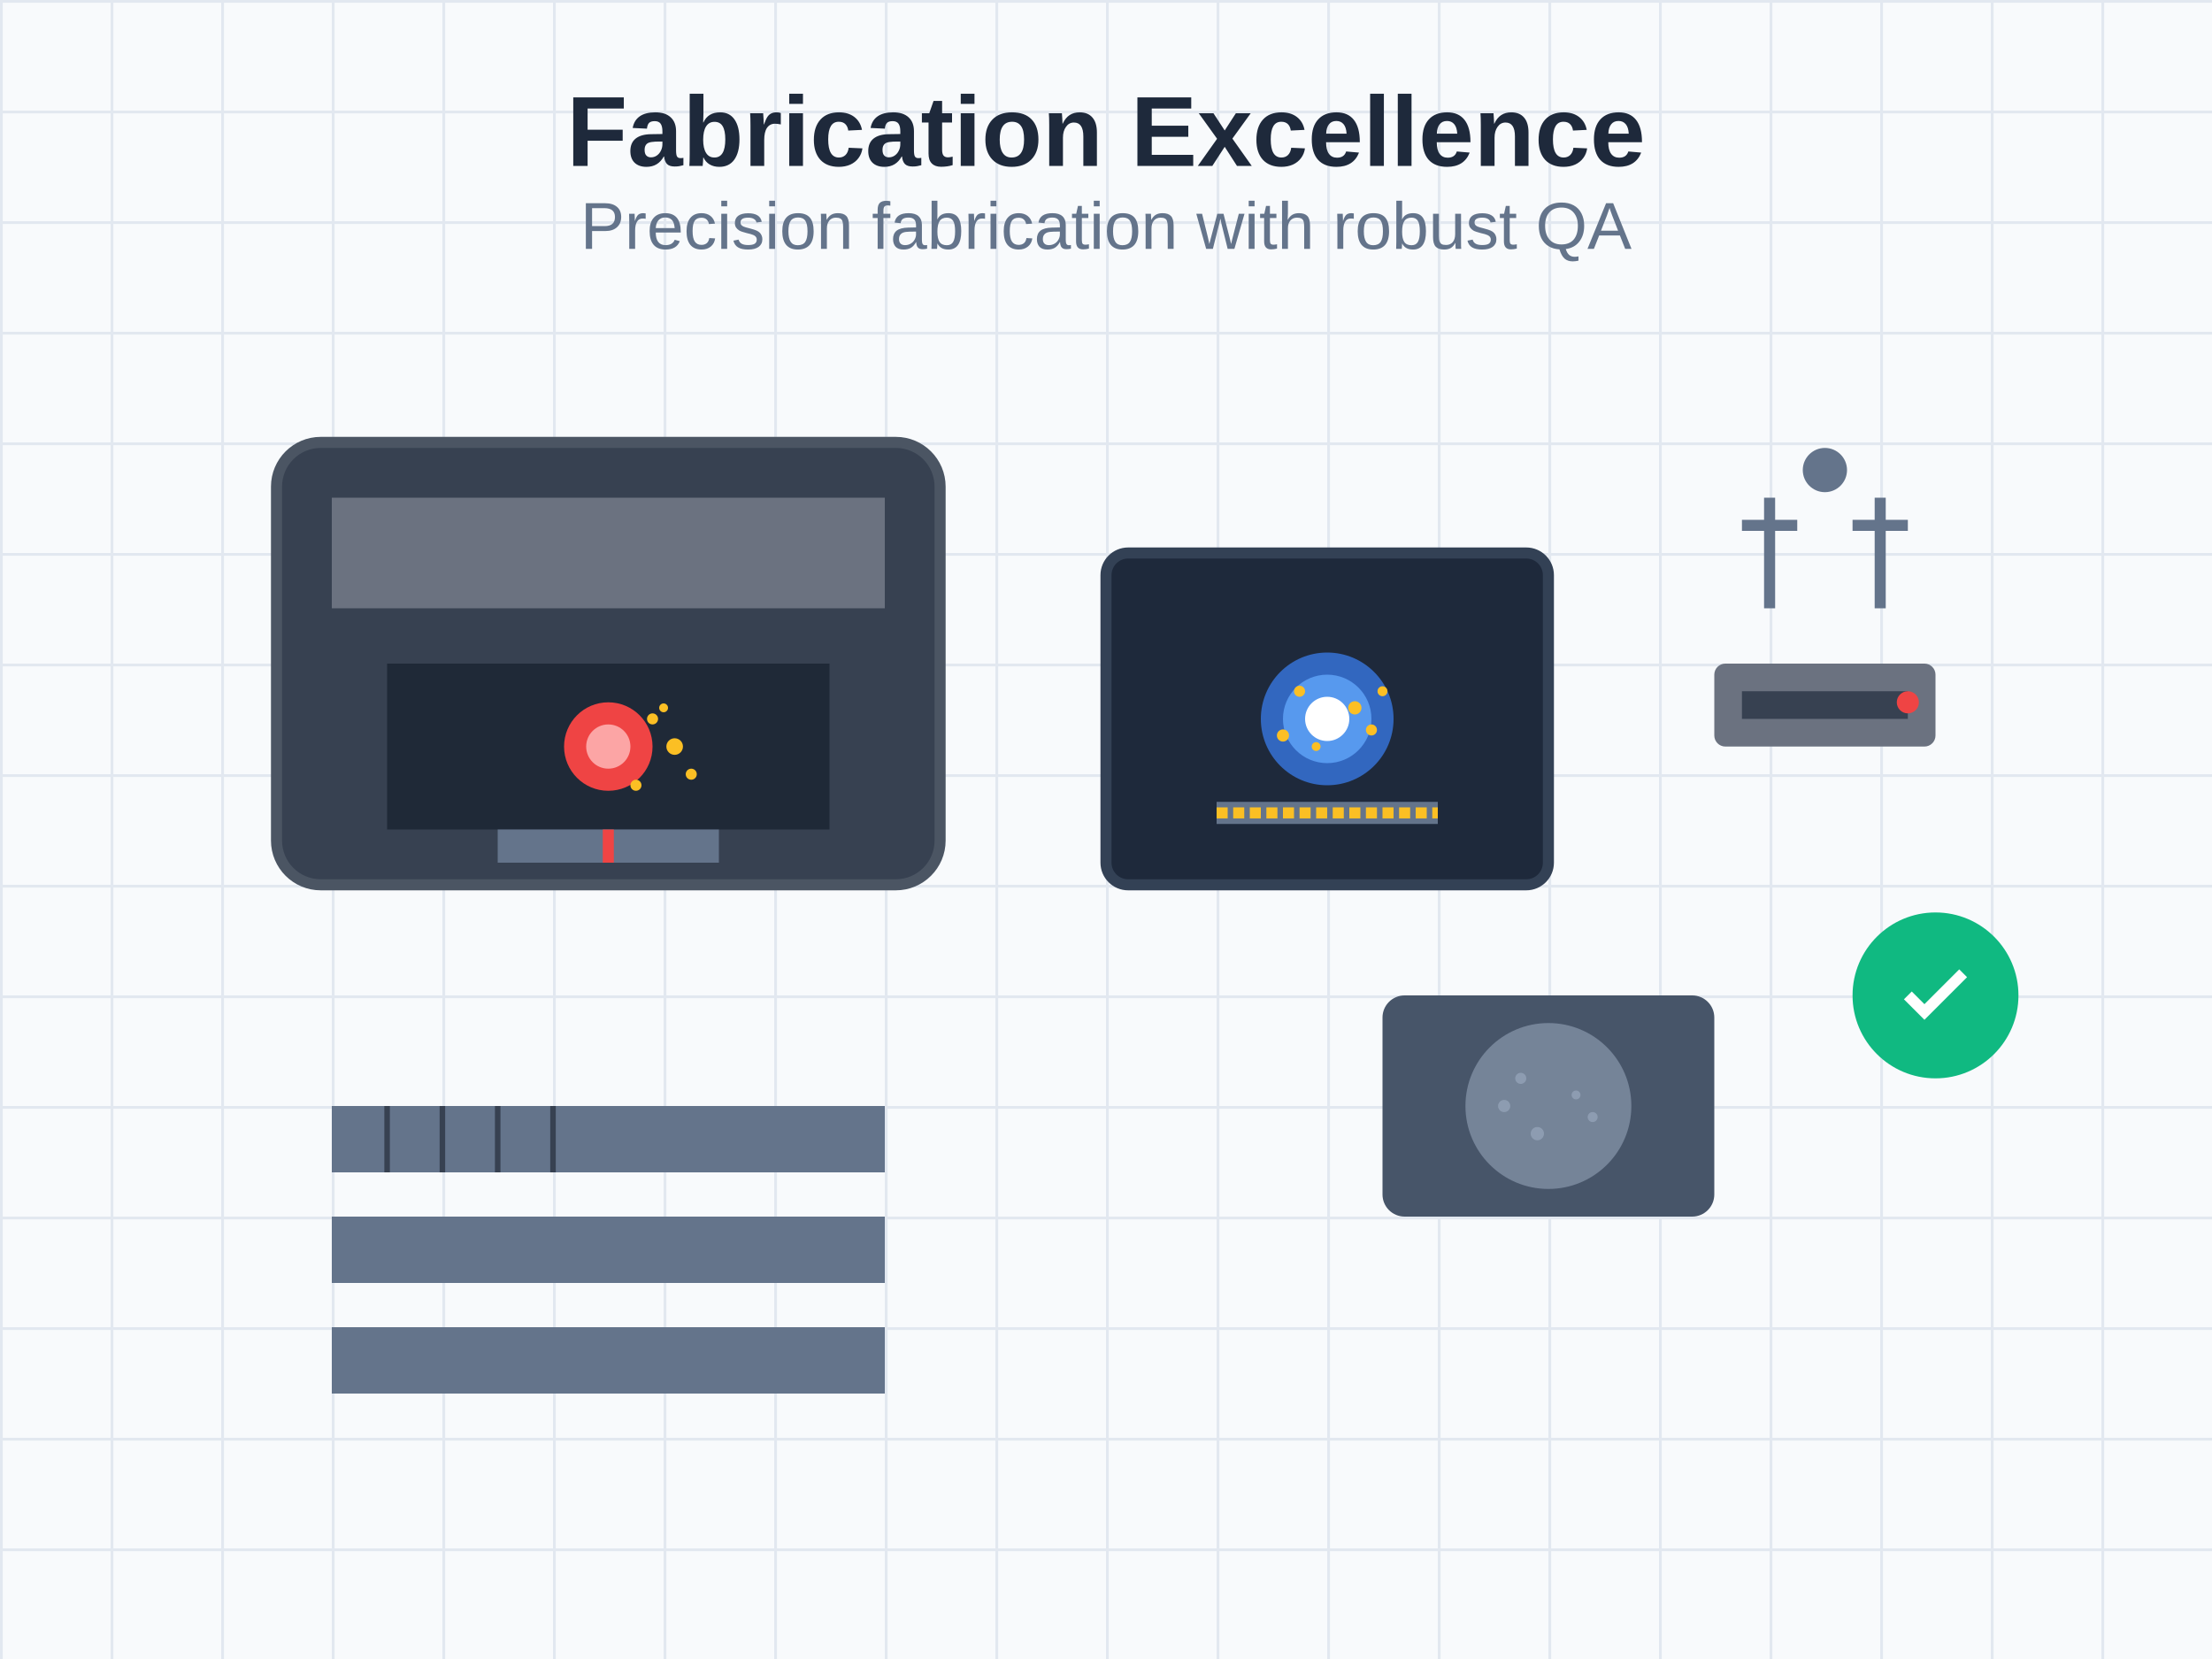
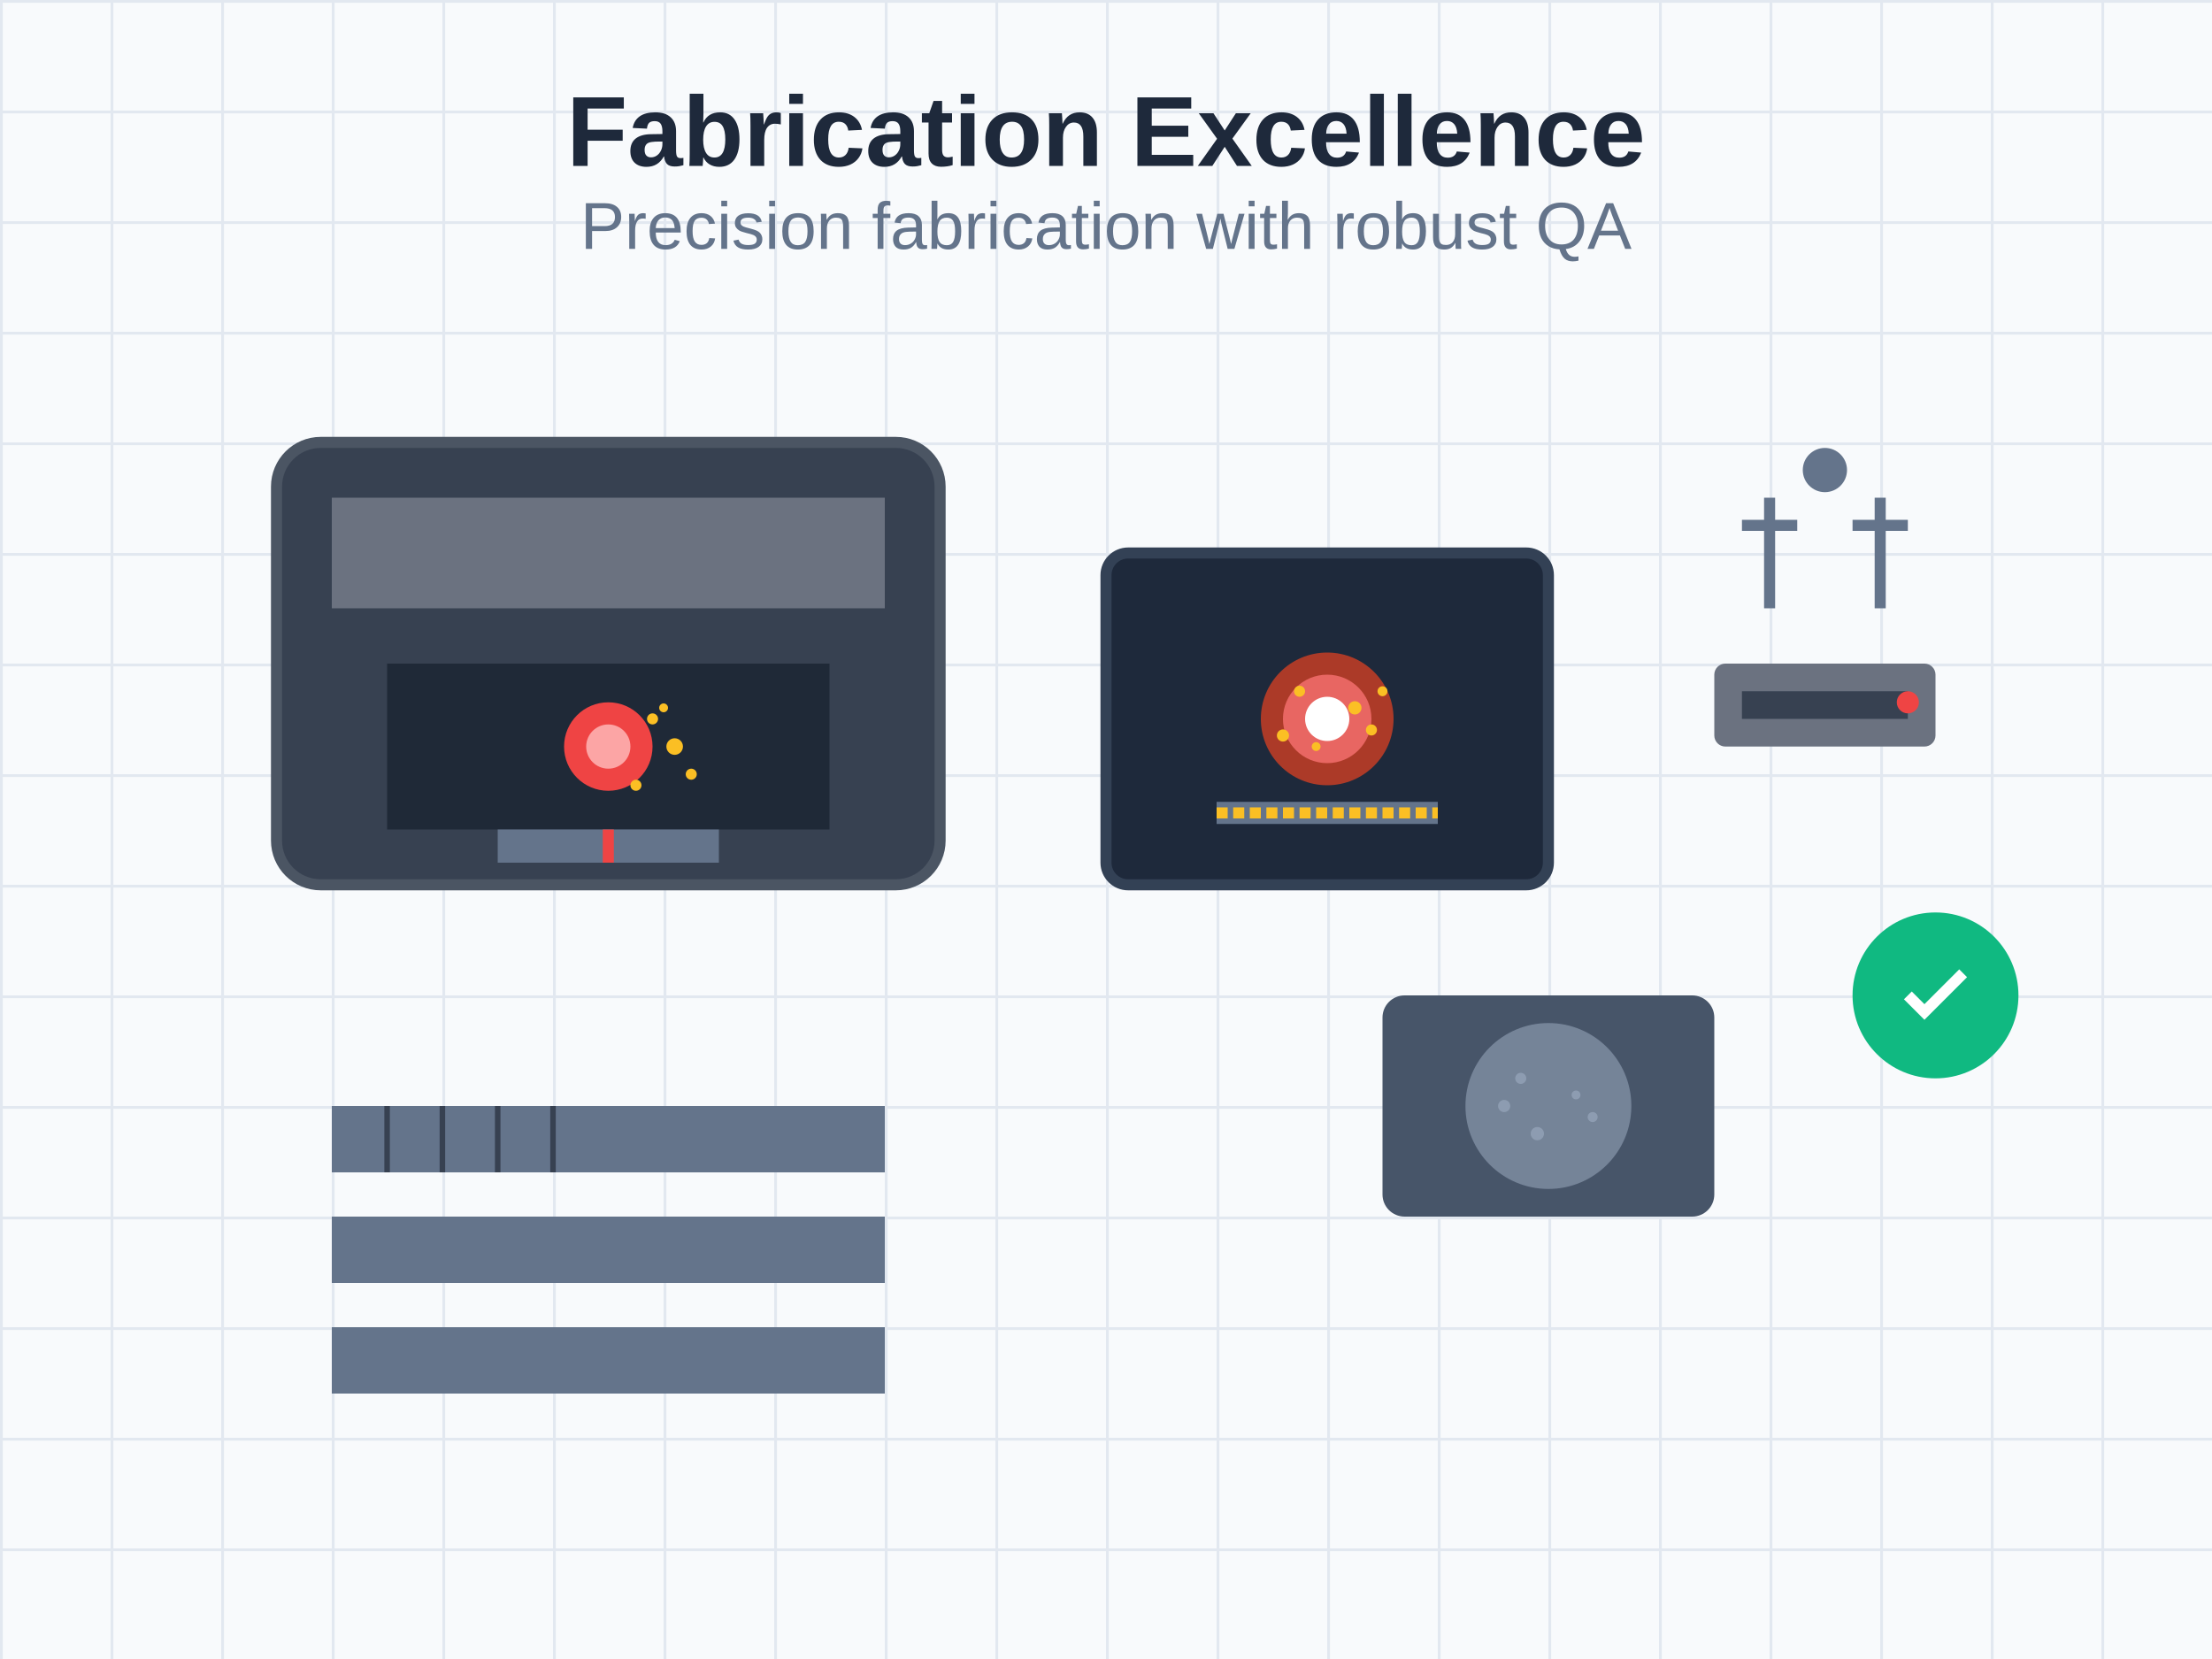
<svg xmlns="http://www.w3.org/2000/svg" viewBox="0 0 400 300">
  <rect width="400" height="300" fill="#f8fafc" />
  <defs>
    <pattern id="grid" width="20" height="20" patternUnits="userSpaceOnUse">
      <path d="M 20 0 L 0 0 0 20" fill="none" stroke="#e2e8f0" stroke-width="1" />
    </pattern>
  </defs>
  <rect width="400" height="300" fill="url(#grid)" />
  <rect x="50" y="80" width="120" height="80" rx="8" fill="#374151" stroke="#4b5563" stroke-width="2" />
  <rect x="60" y="90" width="100" height="20" fill="#6b7280" />
  <rect x="70" y="120" width="80" height="30" fill="#1f2937" />
  <circle cx="110" cy="135" r="8" fill="#ef4444" />
  <circle cx="110" cy="135" r="4" fill="#fca5a5" />
  <g fill="#fbbf24">
    <circle cx="118" cy="130" r="1" />
    <circle cx="122" cy="135" r="1.5" />
    <circle cx="115" cy="142" r="1" />
    <circle cx="125" cy="140" r="1" />
    <circle cx="120" cy="128" r="0.8" />
  </g>
  <rect x="90" y="150" width="40" height="6" fill="#64748b" />
  <path d="M 110 150 L 110 156" stroke="#ef4444" stroke-width="2" />
  <rect x="200" y="100" width="80" height="60" rx="4" fill="#1e293b" stroke="#334155" stroke-width="2" />
-   <circle cx="240" cy="130" r="12" fill="#3b82f6" opacity="0.7" />
-   <circle cx="240" cy="130" r="8" fill="#60a5fa" opacity="0.8" />
+   <circle cx="240" cy="130" r="12" fill="#E84220" opacity="0.7" />
+   <circle cx="240" cy="130" r="8" fill="#f87171" opacity="0.8" />
  <circle cx="240" cy="130" r="4" fill="#ffffff" />
  <g fill="#fbbf24">
    <circle cx="235" cy="125" r="1" />
    <circle cx="245" cy="128" r="1.2" />
    <circle cx="238" cy="135" r="0.8" />
    <circle cx="248" cy="132" r="1" />
    <circle cx="232" cy="133" r="1.1" />
    <circle cx="250" cy="125" r="0.9" />
  </g>
  <rect x="220" y="145" width="40" height="4" fill="#64748b" />
  <path d="M 220 147 L 260 147" stroke="#fbbf24" stroke-width="2" stroke-dasharray="2,1" />
  <g stroke="#64748b" stroke-width="2" fill="none">
    <path d="M 320 90 L 320 110 M 340 90 L 340 110" />
    <path d="M 315 95 L 325 95 M 335 95 L 345 95" />
    <circle cx="330" cy="85" r="3" fill="#64748b" />
  </g>
  <rect x="310" y="120" width="40" height="15" rx="2" fill="#6b7280" />
  <rect x="315" y="125" width="30" height="5" fill="#374151" />
  <circle cx="345" cy="127" r="2" fill="#ef4444" />
  <rect x="60" y="200" width="100" height="12" fill="#64748b" />
  <rect x="60" y="220" width="100" height="12" fill="#64748b" />
  <rect x="60" y="240" width="100" height="12" fill="#64748b" />
  <g stroke="#374151" stroke-width="1" fill="none">
    <line x1="70" y1="200" x2="70" y2="212" />
    <line x1="80" y1="200" x2="80" y2="212" />
    <line x1="90" y1="200" x2="90" y2="212" />
    <line x1="100" y1="200" x2="100" y2="212" />
  </g>
  <rect x="250" y="180" width="60" height="40" rx="4" fill="#475569" />
  <circle cx="280" cy="200" r="15" fill="#94a3b8" opacity="0.6" />
  <g fill="#94a3b8" opacity="0.8">
    <circle cx="275" cy="195" r="1" />
    <circle cx="285" cy="198" r="0.8" />
    <circle cx="278" cy="205" r="1.2" />
    <circle cx="288" cy="202" r="0.9" />
    <circle cx="272" cy="200" r="1.1" />
  </g>
  <circle cx="350" cy="180" r="15" fill="#10b981" />
  <path d="M 345 180 L 348 183 L 355 176" stroke="#ffffff" stroke-width="2" fill="none" />
  <text x="200" y="30" text-anchor="middle" font-family="Arial, sans-serif" font-size="18" font-weight="bold" fill="#1e293b">Fabrication Excellence</text>
  <text x="200" y="45" text-anchor="middle" font-family="Arial, sans-serif" font-size="12" fill="#64748b">Precision fabrication with robust QA</text>
</svg>
